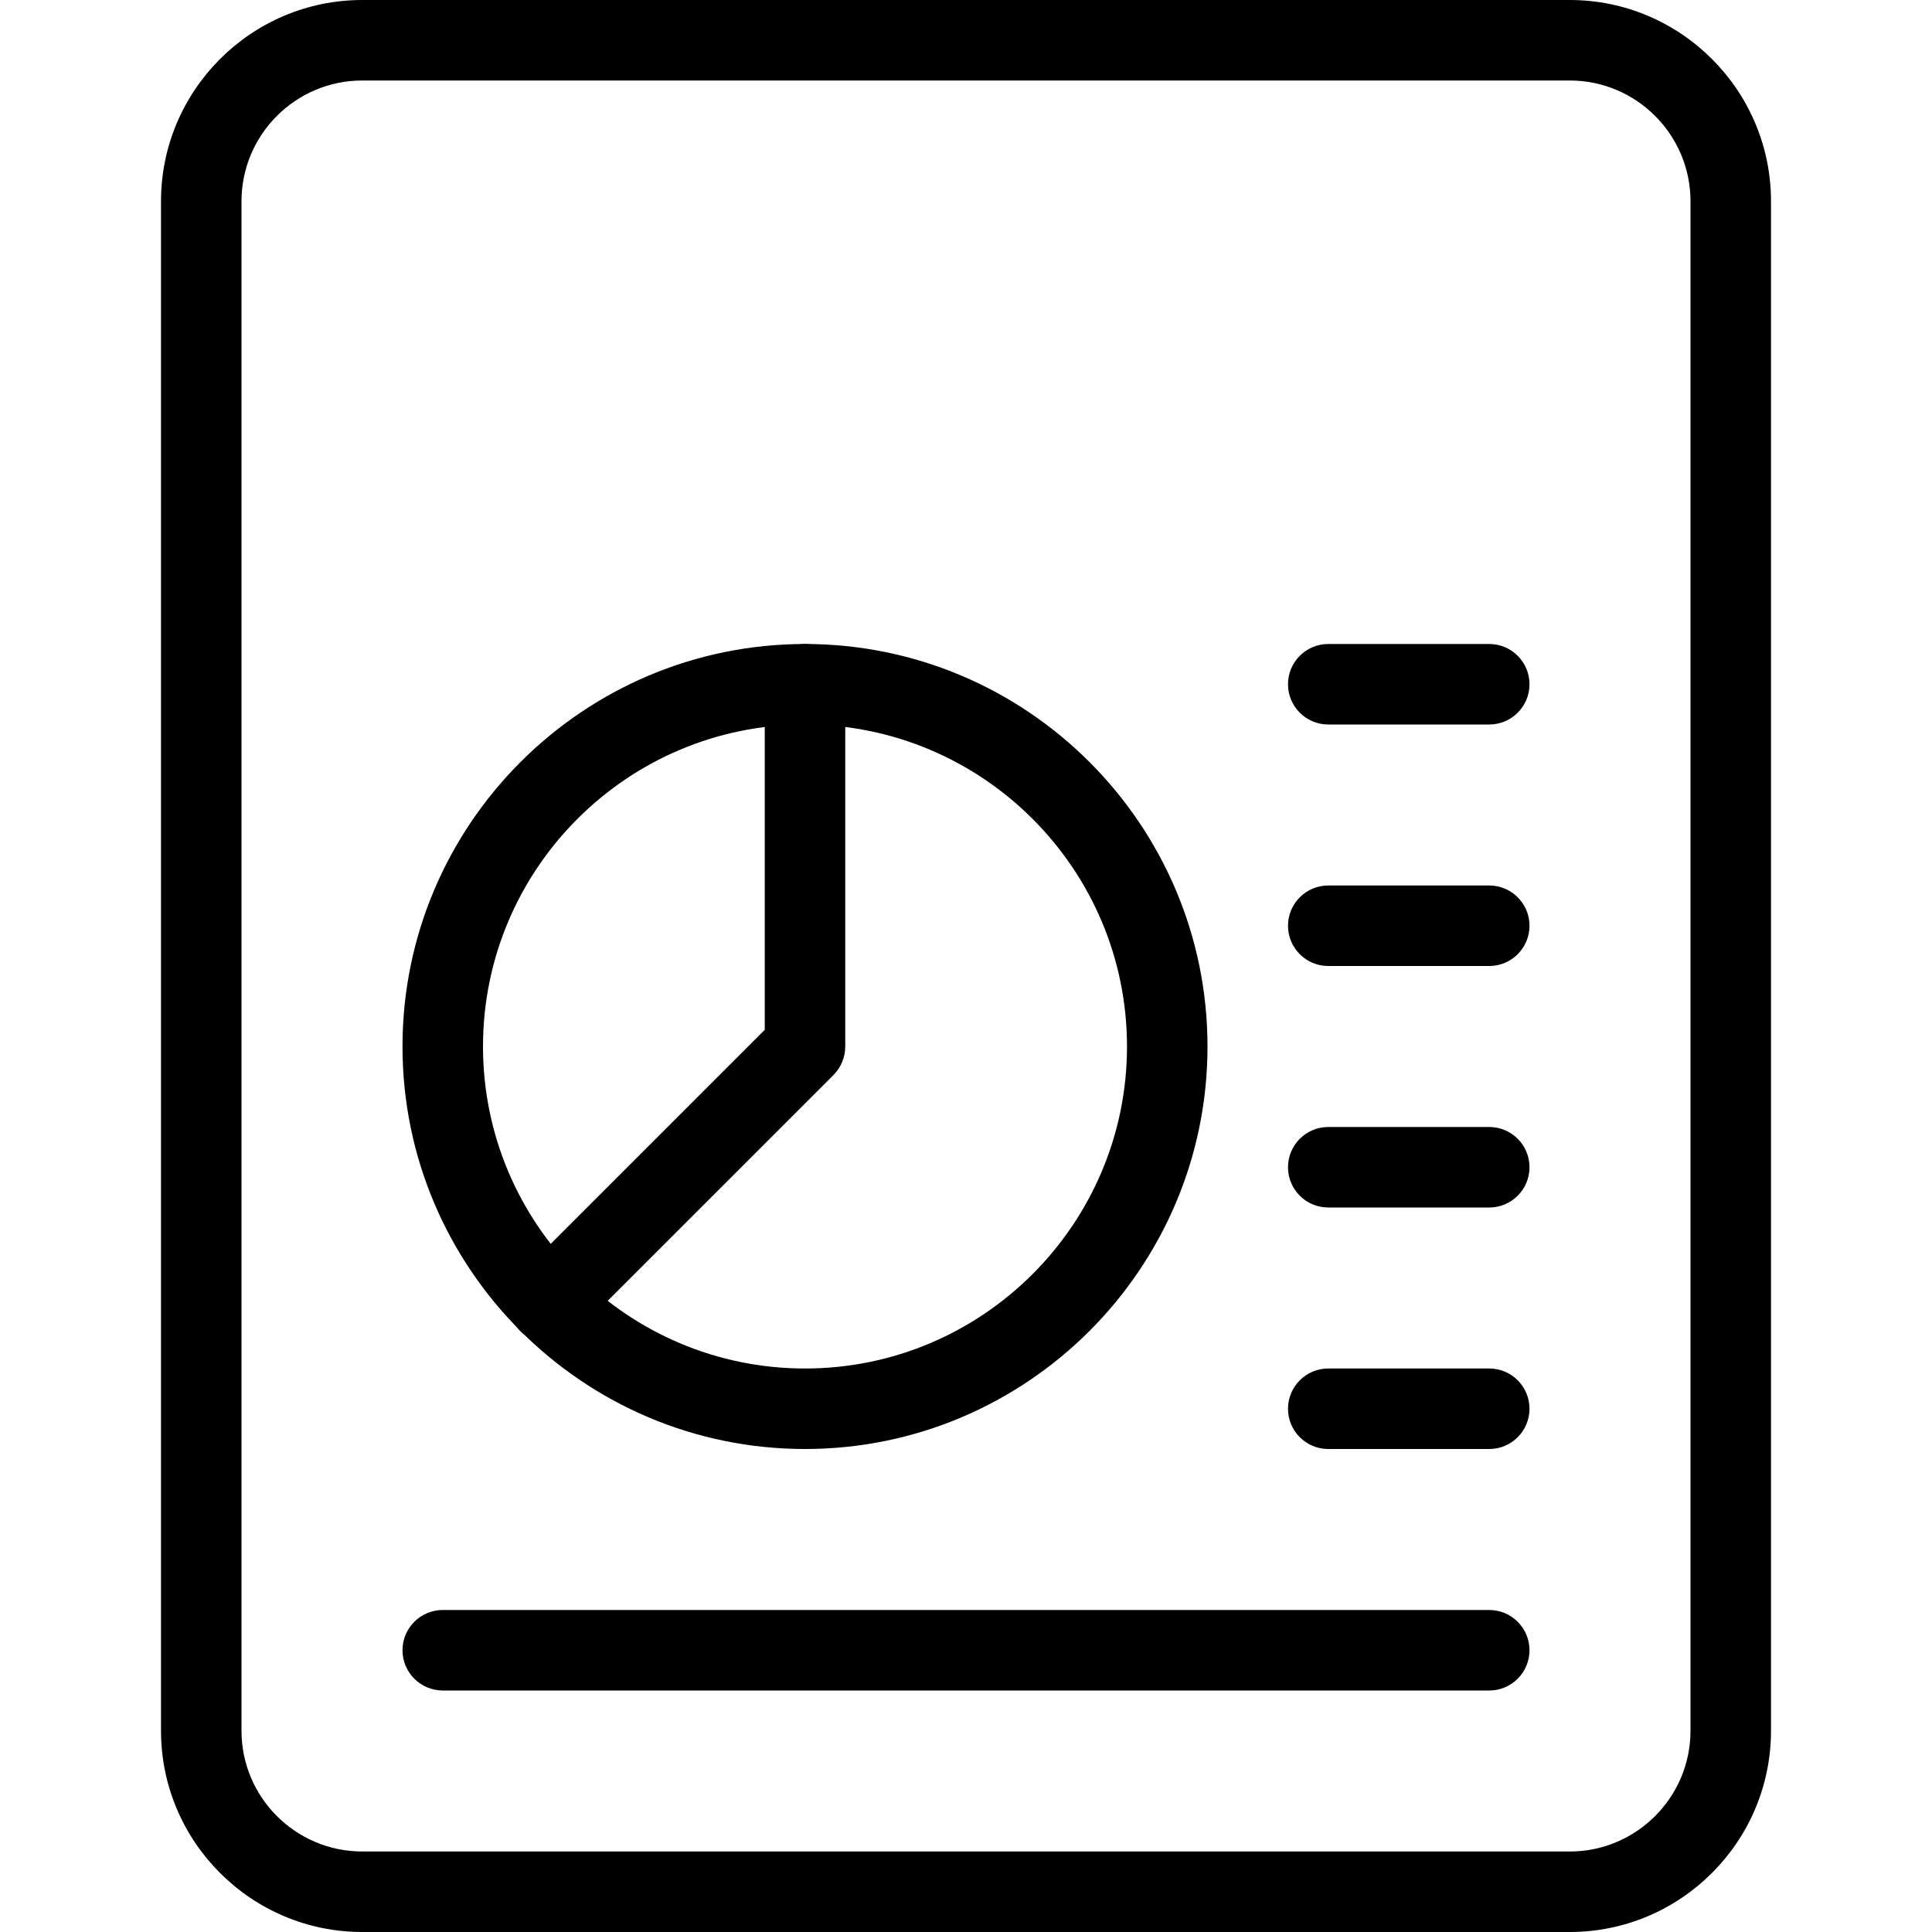
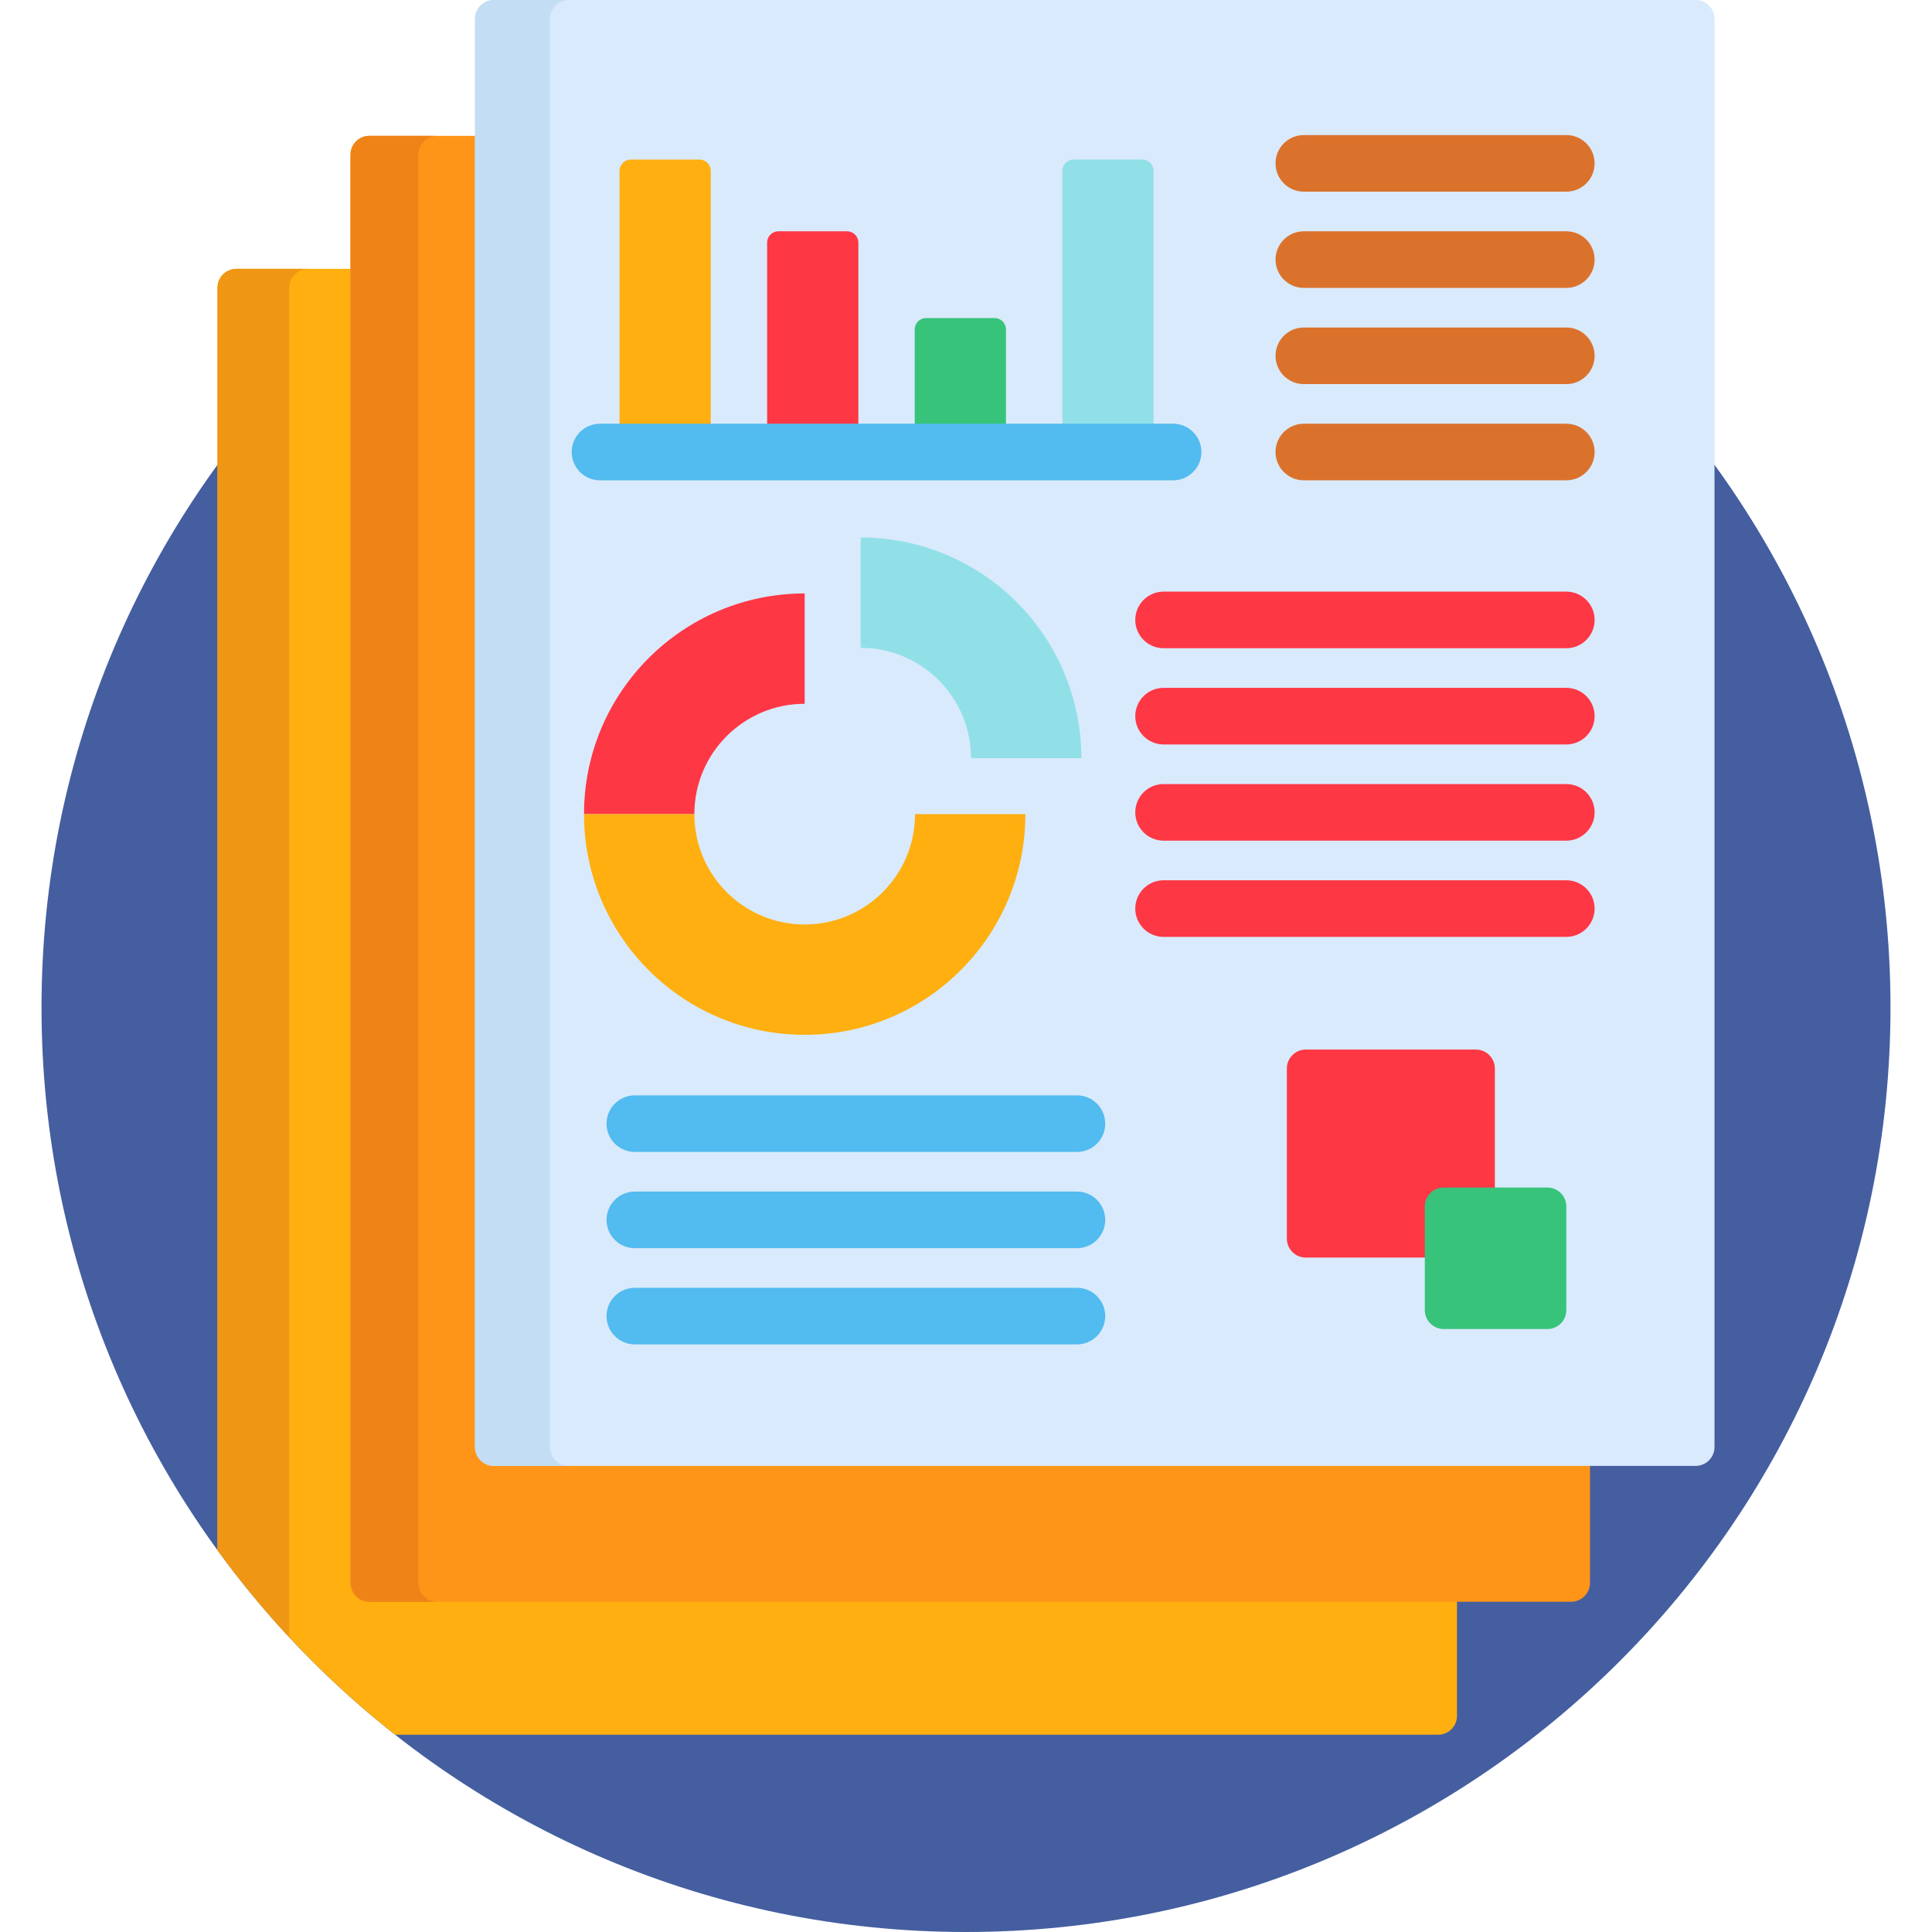
- <svg xmlns="http://www.w3.org/2000/svg" id="_x31_" enable-background="new 0 0 24 24" height="512" viewBox="0 0 24 24" width="512">
-   <path d="m19.5 24h-15c-1.378 0-2.5-1.122-2.5-2.5v-19c0-1.378 1.122-2.5 2.5-2.5h15c1.378 0 2.5 1.122 2.5 2.5v19c0 1.378-1.122 2.5-2.5 2.5zm-15-23c-.827 0-1.5.673-1.5 1.5v19c0 .827.673 1.5 1.5 1.5h15c.827 0 1.5-.673 1.5-1.5v-19c0-.827-.673-1.5-1.5-1.5z" />
-   <path d="m18.5 12h-2c-.276 0-.5-.224-.5-.5s.224-.5.5-.5h2c.276 0 .5.224.5.5s-.224.5-.5.5z" />
-   <path d="m18.5 9h-2c-.276 0-.5-.224-.5-.5s.224-.5.5-.5h2c.276 0 .5.224.5.5s-.224.5-.5.5z" />
-   <path d="m18.5 15h-2c-.276 0-.5-.224-.5-.5s.224-.5.5-.5h2c.276 0 .5.224.5.5s-.224.5-.5.5z" />
-   <path d="m18.5 18h-2c-.276 0-.5-.224-.5-.5s.224-.5.5-.5h2c.276 0 .5.224.5.5s-.224.5-.5.5z" />
-   <path d="m18.5 21h-13c-.276 0-.5-.224-.5-.5s.224-.5.5-.5h13c.276 0 .5.224.5.5s-.224.5-.5.5z" />
-   <path d="m10 18c-2.757 0-5-2.243-5-5s2.243-5 5-5 5 2.243 5 5-2.243 5-5 5zm0-9c-2.206 0-4 1.794-4 4s1.794 4 4 4 4-1.794 4-4-1.794-4-4-4z" />
-   <path d="m6.818 16.682c-.128 0-.256-.049-.354-.146-.195-.195-.195-.512 0-.707l3.036-3.036v-4.293c0-.276.224-.5.5-.5s.5.224.5.5v4.5c0 .133-.053.26-.146.354l-3.182 3.182c-.098.097-.226.146-.354.146z" />
+ <svg xmlns="http://www.w3.org/2000/svg" version="1.1" id="Capa_1" x="0px" y="0px" viewBox="0 0 512 512" style="enable-background:new 0 0 512 512;" xml:space="preserve">
+   <circle style="fill:#445EA0;" cx="256" cy="267" r="245" />
+   <path style="fill:#FFAF10;" d="M100.718,421.644c-2.75,0-5-2.25-5-5V71.247H62.635c-2.75,0-5,2.25-5,5v334.546  c13.366,18.407,29.218,34.891,47.084,48.935h276.398c2.75,0,5-2.25,5-5v-33.083L100.718,421.644L100.718,421.644z" />
+   <path style="fill:#EF9614;" d="M76.635,76.247c0-2.75,2.25-5,5-5h-19c-2.75,0-5,2.25-5,5v334.546  c5.867,8.08,12.215,15.789,19,23.085V76.247z" />
+   <path style="fill:#FF9518;" d="M133.718,385.646c-2.75,0-5-2.25-5-5V35.998H97.883c-2.75,0-5,2.25-5,5v378.48c0,2.751,2.25,5,5,5  h318.484c2.75,0,5-2.249,5-5v-33.832L133.718,385.646L133.718,385.646z" />
+   <path style="fill:#EF8318;" d="M110.883,419.478V40.998c0-2.75,2.25-5,5-5h-18c-2.75,0-5,2.25-5,5v378.48c0,2.751,2.25,5,5,5h18  C113.133,424.478,110.883,422.229,110.883,419.478z" />
+   <path style="fill:#D9EAFC;" d="M454.365,383.48c0,2.75-2.25,5-5,5H130.883c-2.75,0-5-2.25-5-5V5c0-2.75,2.25-5,5-5h318.482  c2.75,0,5,2.25,5,5V383.48z" />
+   <path style="fill:#C3DDF4;" d="M145.727,383.48V5c0-2.75,2.25-5,5-5h-19.845c-2.75,0-5,2.25-5,5v378.48c0,2.75,2.25,5,5,5h19.845  C147.977,388.48,145.727,386.23,145.727,383.48z" />
+   <g>
+     <path style="fill:#DB722C;" d="M415.09,50.794h-69.561c-4.143,0-7.5-3.357-7.5-7.5c0-4.142,3.357-7.5,7.5-7.5h69.561   c4.143,0,7.5,3.358,7.5,7.5C422.59,47.437,419.232,50.794,415.09,50.794z" />
+     <path style="fill:#DB722C;" d="M415.09,76.293h-69.561c-4.143,0-7.5-3.358-7.5-7.5c0-4.143,3.357-7.5,7.5-7.5h69.561   c4.143,0,7.5,3.357,7.5,7.5C422.59,72.935,419.232,76.293,415.09,76.293z" />
+     <path style="fill:#DB722C;" d="M415.09,101.791h-69.561c-4.143,0-7.5-3.358-7.5-7.5s3.357-7.5,7.5-7.5h69.561   c4.143,0,7.5,3.358,7.5,7.5C422.59,98.434,419.232,101.791,415.09,101.791z" />
+     <path style="fill:#DB722C;" d="M415.09,127.29h-69.561c-4.143,0-7.5-3.358-7.5-7.5c0-4.143,3.357-7.5,7.5-7.5h69.561   c4.143,0,7.5,3.357,7.5,7.5C422.59,123.932,419.232,127.29,415.09,127.29z" />
+   </g>
+   <g>
+     <path style="fill:#52BBEF;" d="M285.397,305.281H168.238c-4.143,0-7.5-3.358-7.5-7.5s3.357-7.5,7.5-7.5h117.158   c4.143,0,7.5,3.358,7.5,7.5C292.897,301.923,289.539,305.281,285.397,305.281z" />
+     <path style="fill:#52BBEF;" d="M285.397,330.779H168.238c-4.143,0-7.5-3.357-7.5-7.5c0-4.142,3.357-7.5,7.5-7.5h117.158   c4.143,0,7.5,3.358,7.5,7.5C292.897,327.422,289.539,330.779,285.397,330.779z" />
+     <path style="fill:#52BBEF;" d="M285.397,356.278H168.238c-4.143,0-7.5-3.357-7.5-7.5c0-4.142,3.357-7.5,7.5-7.5h117.158   c4.143,0,7.5,3.358,7.5,7.5C292.897,352.92,289.539,356.278,285.397,356.278z" />
+   </g>
+   <g>
+     <path style="fill:#FE3745;" d="M415.09,171.788H308.358c-4.143,0-7.5-3.358-7.5-7.5s3.357-7.5,7.5-7.5H415.09   c4.143,0,7.5,3.358,7.5,7.5S419.232,171.788,415.09,171.788z" />
+     <path style="fill:#FE3745;" d="M415.09,197.287H308.358c-4.143,0-7.5-3.358-7.5-7.5s3.357-7.5,7.5-7.5H415.09   c4.143,0,7.5,3.358,7.5,7.5S419.232,197.287,415.09,197.287z" />
+     <path style="fill:#FE3745;" d="M415.09,222.785H308.358c-4.143,0-7.5-3.359-7.5-7.5c0-4.143,3.357-7.5,7.5-7.5H415.09   c4.143,0,7.5,3.357,7.5,7.5C422.59,219.426,419.232,222.785,415.09,222.785z" />
+     <path style="fill:#FE3745;" d="M415.09,248.283H308.358c-4.143,0-7.5-3.358-7.5-7.5s3.357-7.5,7.5-7.5H415.09   c4.143,0,7.5,3.358,7.5,7.5S419.232,248.283,415.09,248.283z" />
+     <path style="fill:#FE3745;" d="M154.77,215.755h29.242c0-16.15,13.091-29.243,29.241-29.243v-29.24   C180.956,157.272,154.77,183.455,154.77,215.755z" />
+   </g>
+   <path style="fill:#91E0E8;" d="M228.084,142.442v29.241c16.15,0,29.241,13.091,29.241,29.241h29.243  C286.568,168.624,260.383,142.442,228.084,142.442z" />
+   <g>
+     <path style="fill:#FFAF10;" d="M242.494,215.755c0,16.148-13.09,29.241-29.24,29.241s-29.241-13.093-29.241-29.241H154.77   c0,32.298,26.186,58.483,58.483,58.483c32.299,0,58.484-26.185,58.484-58.483H242.494z" />
+     <path style="fill:#FFAF10;" d="M188.359,115.124V45.29c0-1.65-1.35-3-3-3h-18.182c-1.65,0-3,1.35-3,3v69.834H188.359z" />
+   </g>
+   <path style="fill:#FE3745;" d="M227.476,115.124V64.29c0-1.65-1.35-3-3-3h-18.181c-1.65,0-3,1.35-3,3v50.834H227.476z" />
+   <path style="fill:#37C47A;" d="M266.592,115.124V87.29c0-1.65-1.35-3-3-3h-18.181c-1.65,0-3,1.35-3,3v27.834H266.592z" />
+   <path style="fill:#91E0E8;" d="M305.709,115.124V45.29c0-1.65-1.35-3-3-3h-18.182c-1.65,0-3,1.35-3,3v69.834H305.709z" />
+   <path style="fill:#FE3745;" d="M379.592,319.708c0-1.654,1.346-3,3-3h13.561v-33.56c0-2.75-2.25-5-5-5h-45.121c-2.75,0-5,2.25-5,5  v45.121c0,2.75,2.25,5,5,5h33.56V319.708z" />
+   <path style="fill:#37C47A;" d="M415.09,347.206c0,2.75-2.25,5-5,5h-27.498c-2.75,0-5-2.25-5-5v-27.498c0-2.75,2.25-5,5-5h27.498  c2.75,0,5,2.25,5,5V347.206z" />
+   <path style="fill:#52BBEF;" d="M310.879,127.29H159.008c-4.143,0-7.5-3.358-7.5-7.5c0-4.143,3.357-7.5,7.5-7.5h151.871  c4.143,0,7.5,3.357,7.5,7.5C318.379,123.932,315.022,127.29,310.879,127.29z" />
+   <g>
+ </g>
+   <g>
+ </g>
+   <g>
+ </g>
+   <g>
+ </g>
+   <g>
+ </g>
+   <g>
+ </g>
+   <g>
+ </g>
+   <g>
+ </g>
+   <g>
+ </g>
+   <g>
+ </g>
+   <g>
+ </g>
+   <g>
+ </g>
+   <g>
+ </g>
+   <g>
+ </g>
+   <g>
+ </g>
</svg>
